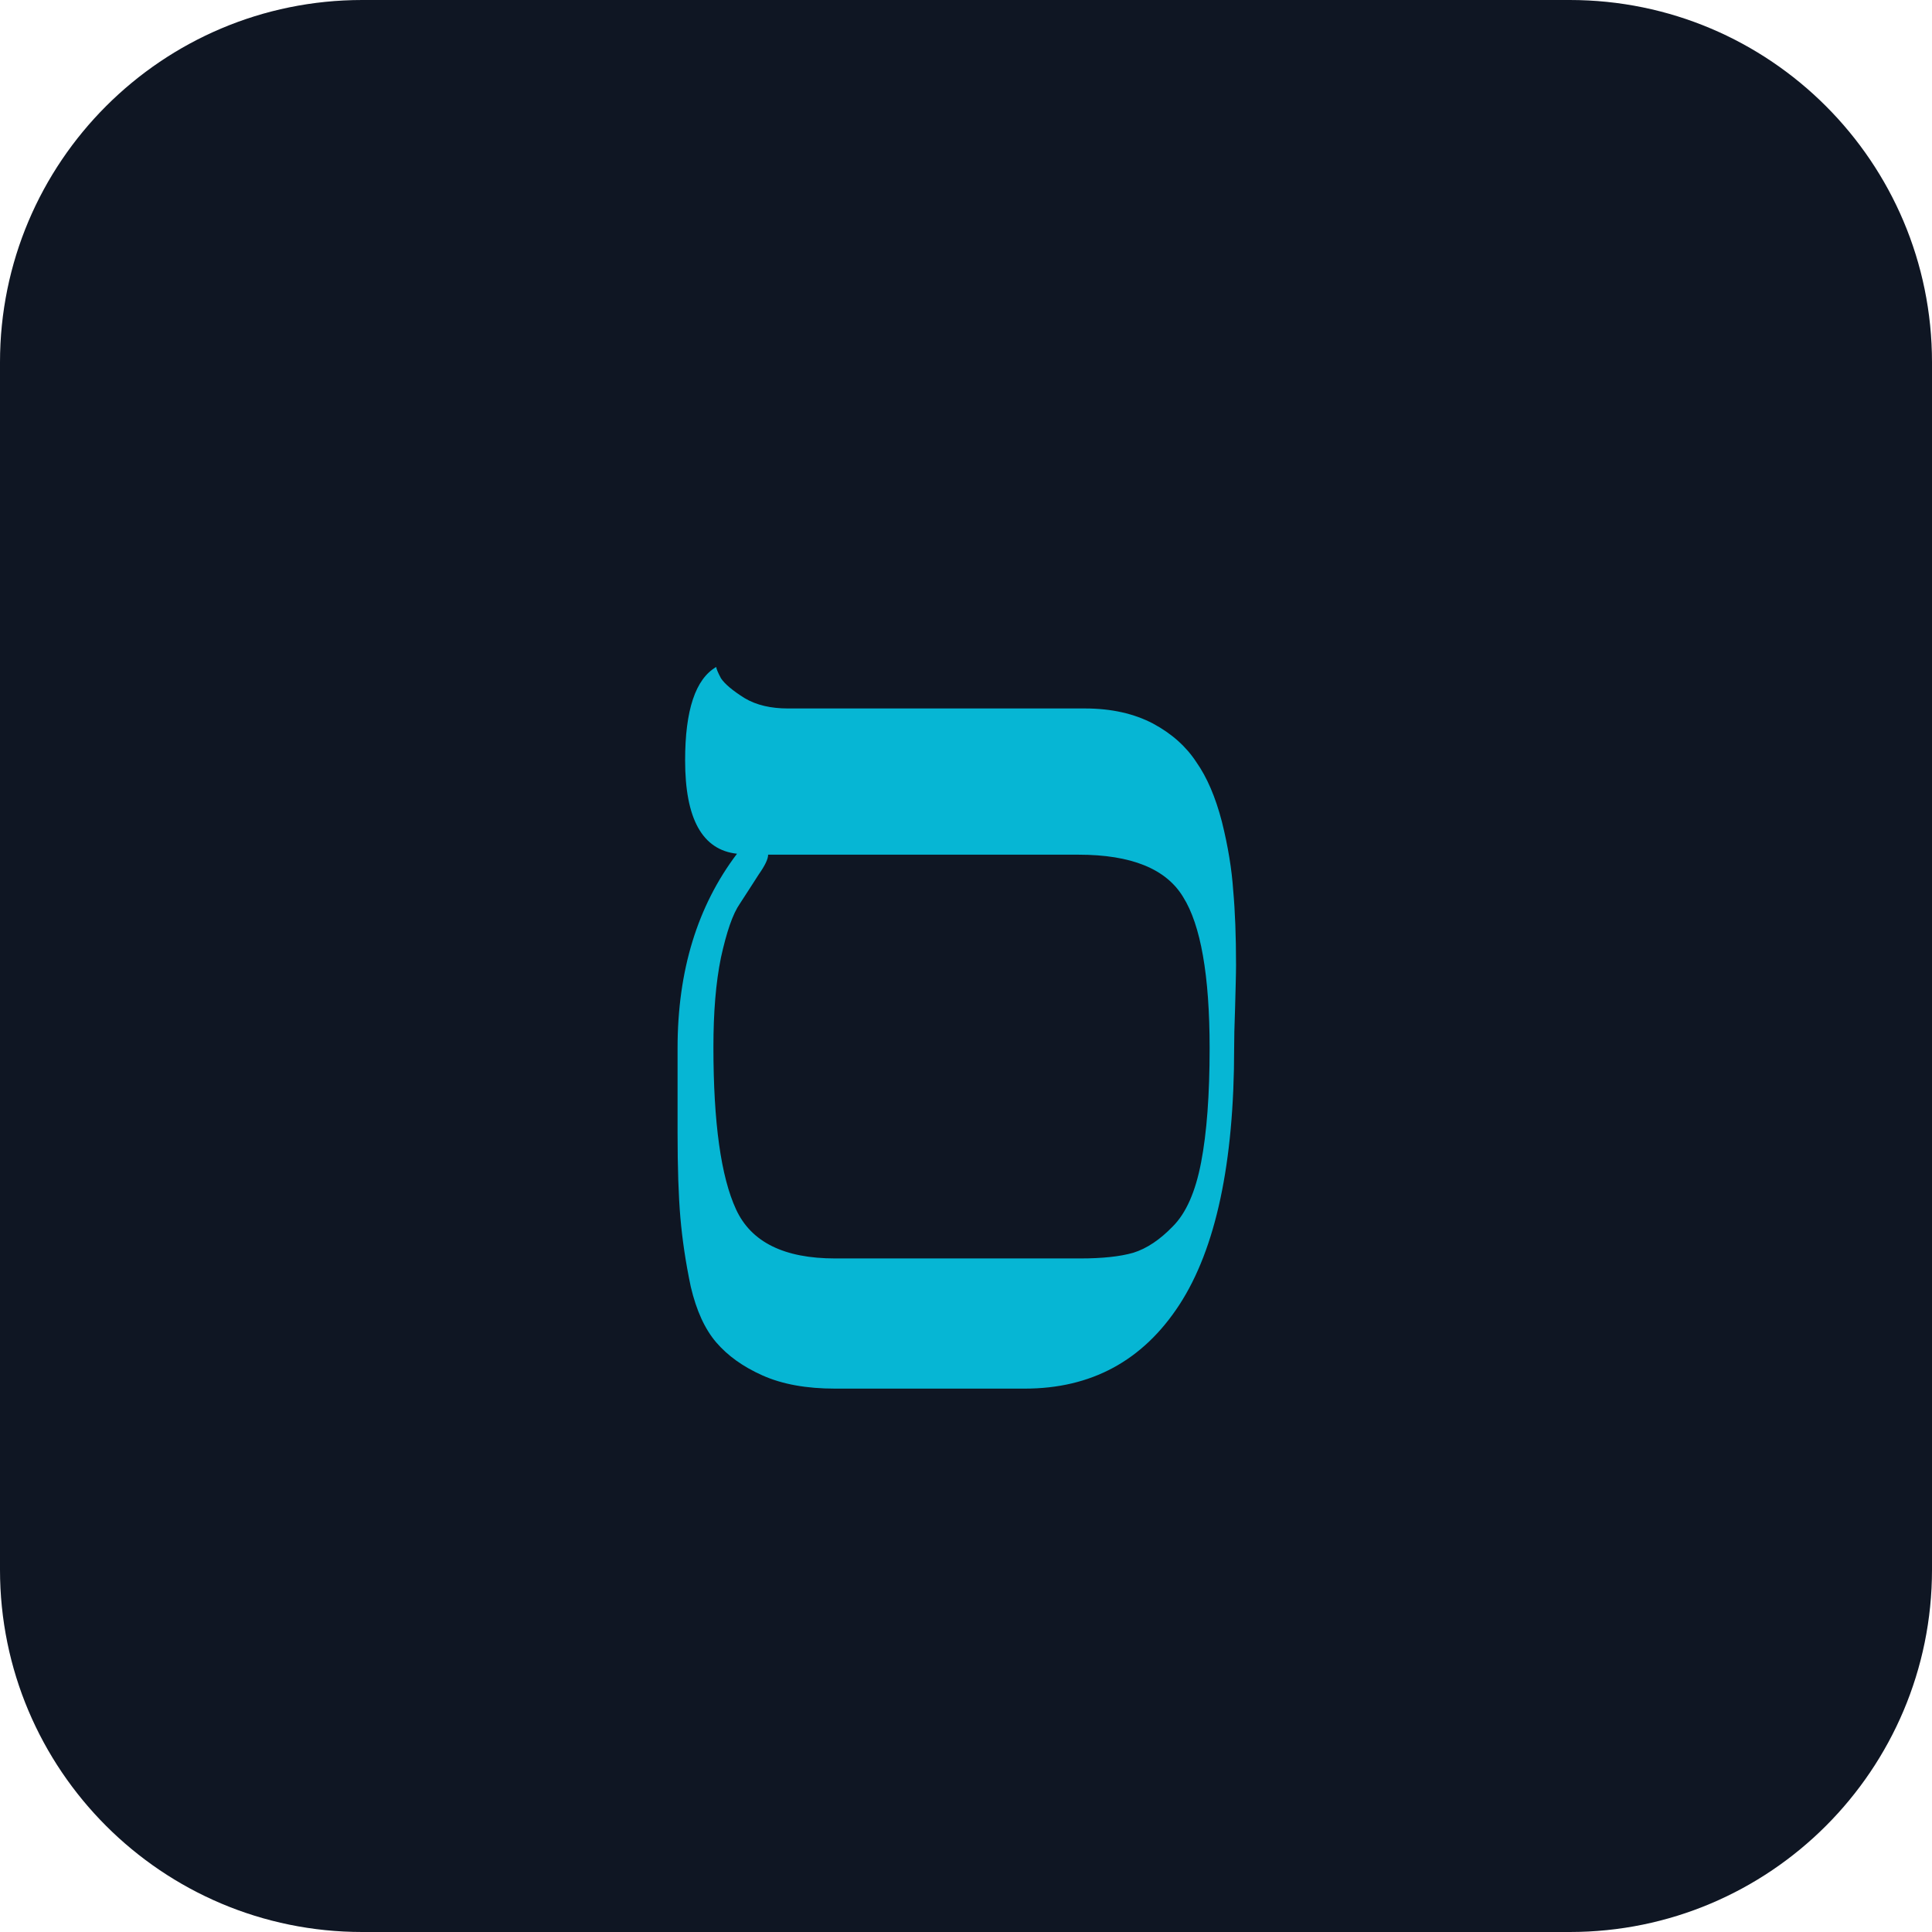
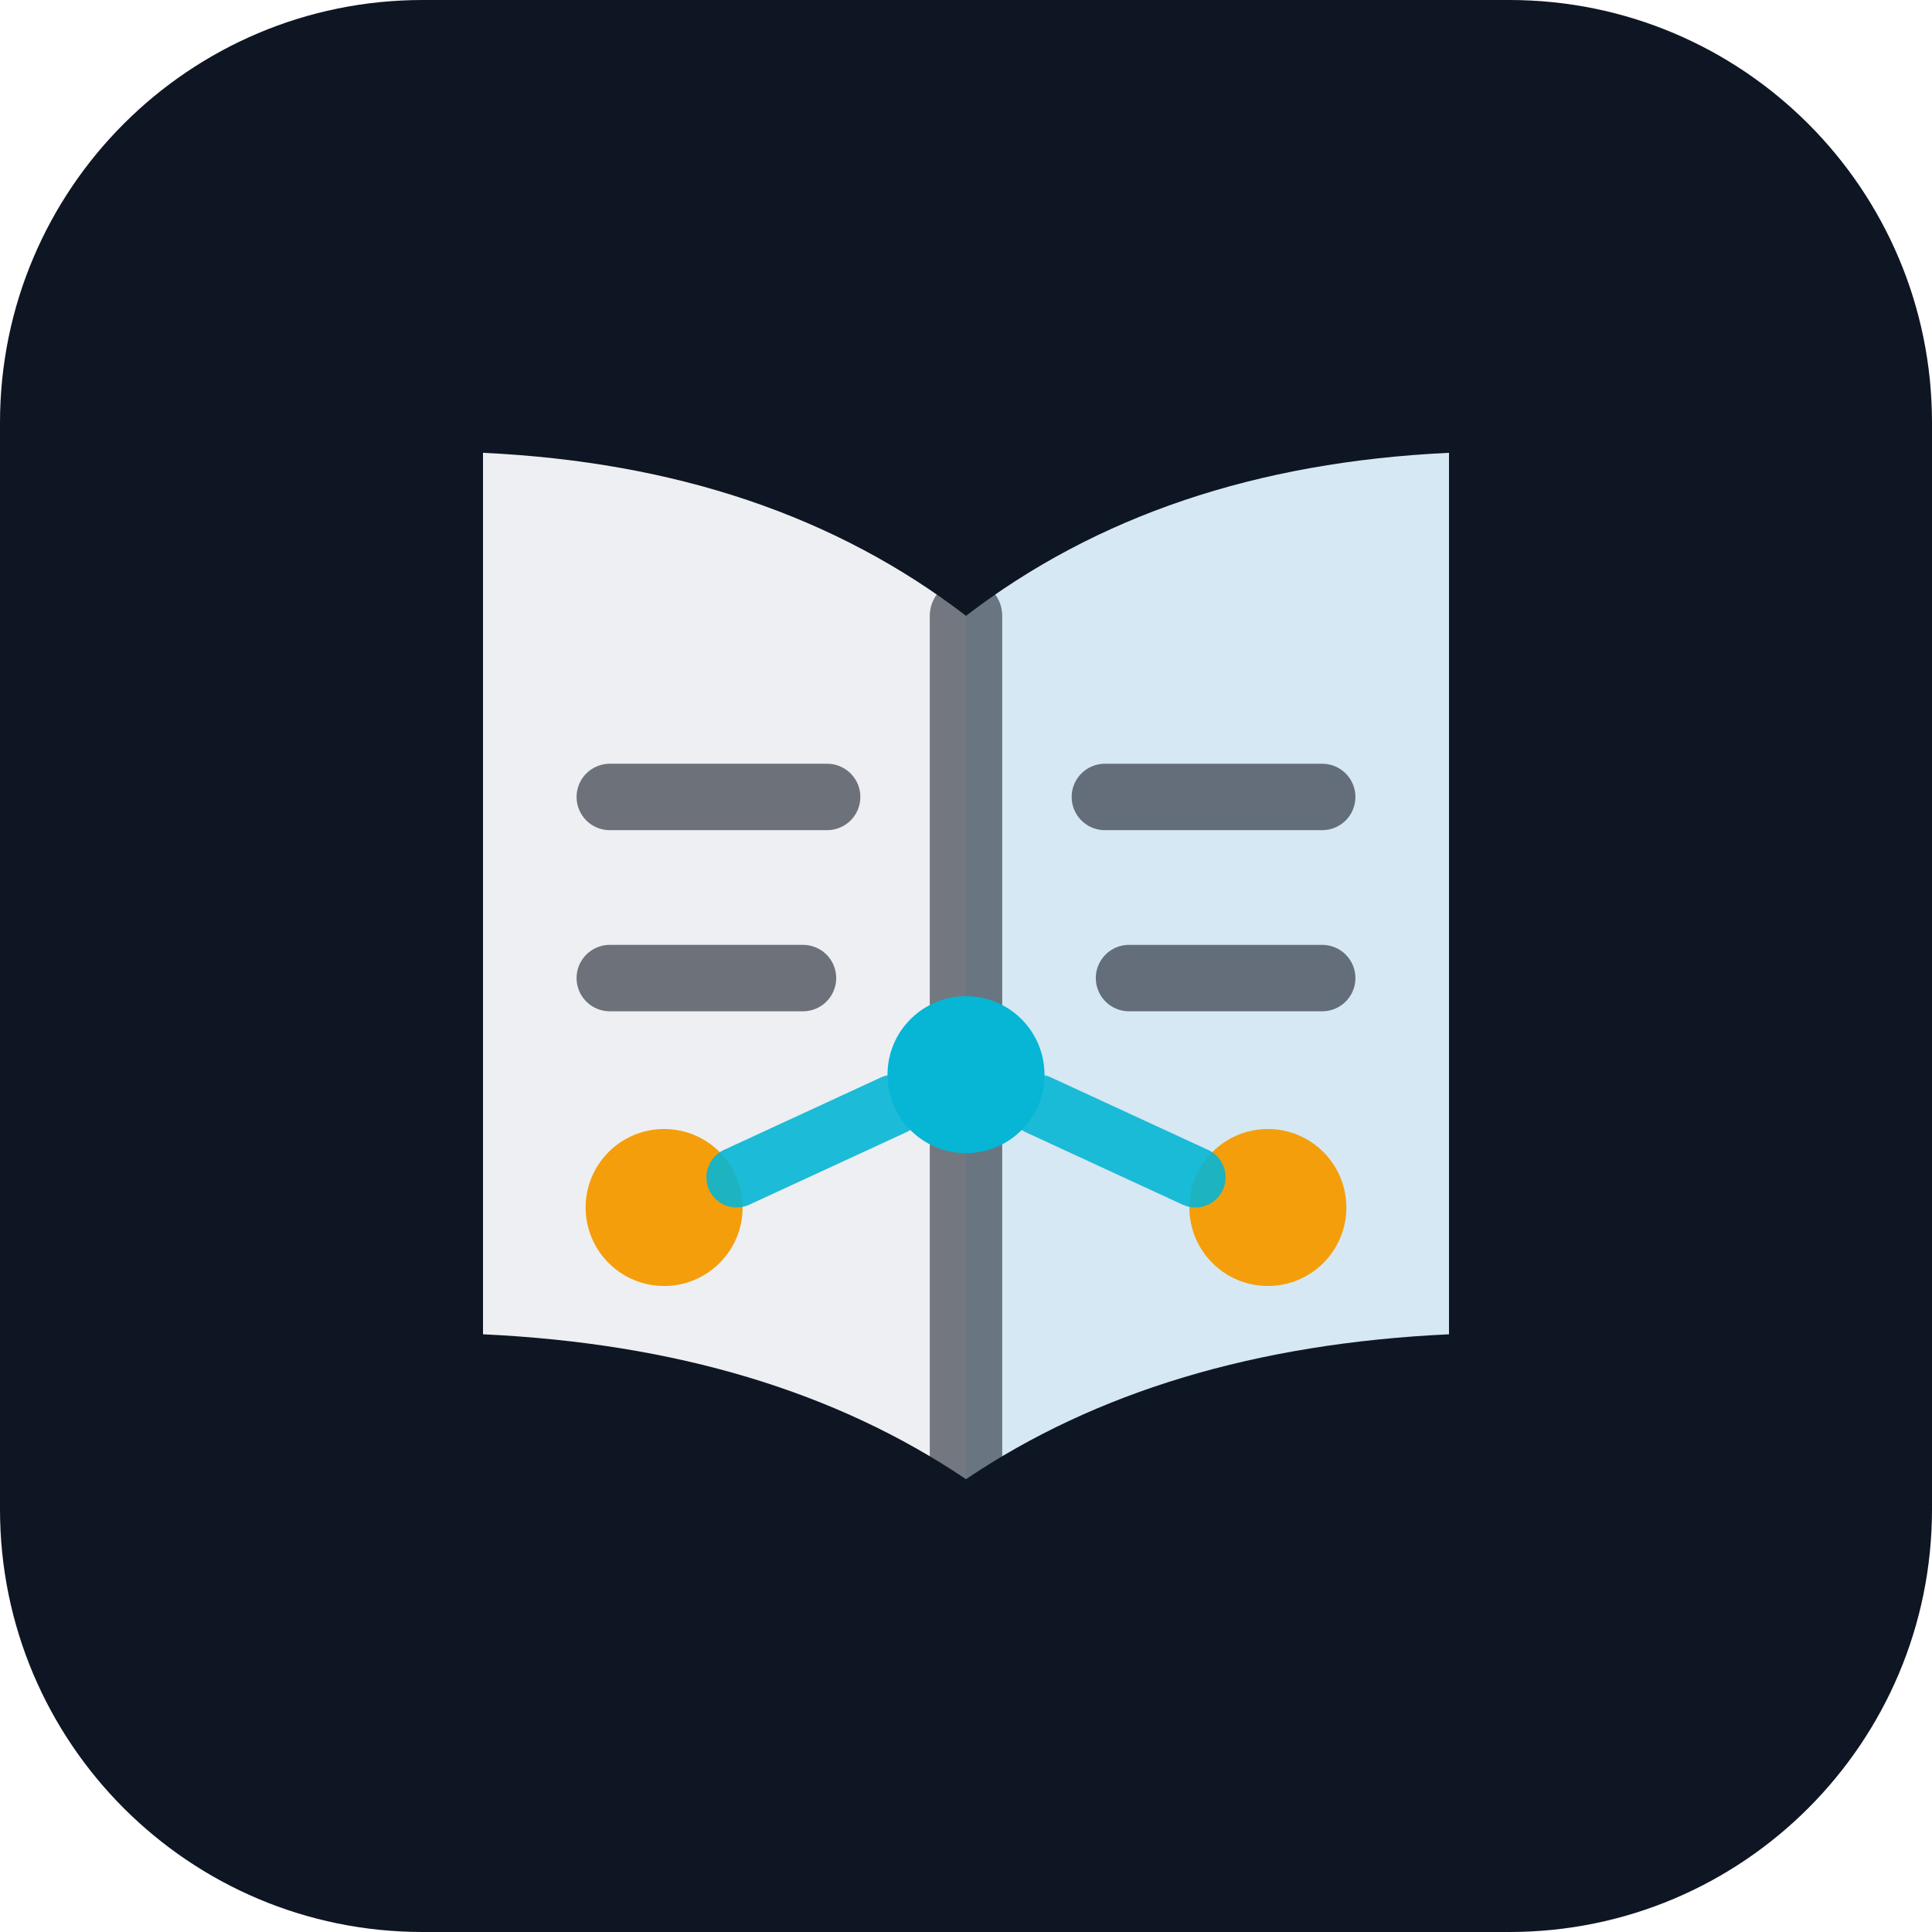
- <svg xmlns="http://www.w3.org/2000/svg" viewBox="0 0 32 32">
-   <rect width="32" height="32" rx="6" fill="#0f1623" />
-   <text x="16" y="23" font-family="serif" font-size="20" fill="#06b6d4" text-anchor="middle" dominant-baseline="auto">ס</text>
+ <svg xmlns="http://www.w3.org/2000/svg" viewBox="0 0 32 32" role="img" aria-label="My Sugya">
+   <rect width="32" height="32" rx="7" fill="#0f1623" />
+   <path d="M8 7.5c3.2.15 5.85 1.05 8 2.7v14.3c-2.15-1.45-4.8-2.25-8-2.4V7.5Z" fill="#f8fafc" opacity=".95" />
+   <path d="M24 7.5c-3.2.15-5.85 1.05-8 2.7v14.3c2.15-1.45 4.8-2.25 8-2.4V7.5Z" fill="#e0f2fe" opacity=".95" />
+   <path d="M16 10.2v14.3" stroke="#0f1623" stroke-width="1.2" stroke-linecap="round" opacity=".55" />
+   <path d="M10.1 13.2h3.6M10.1 16.2h3.2M18.3 13.2h3.6M18.7 16.2h3.2" stroke="#0f1623" stroke-width="1.1" stroke-linecap="round" opacity=".58" />
+   <circle cx="11" cy="20" r="1.3" fill="#f59e0b" />
+   <circle cx="16" cy="17.8" r="1.3" fill="#06b6d4" />
+   <circle cx="21" cy="20" r="1.3" fill="#f59e0b" />
+   <path d="M12.2 19.5 14.8 18.3M17.2 18.3l2.6 1.2" stroke="#06b6d4" stroke-width="1" stroke-linecap="round" opacity=".9" />
</svg>
